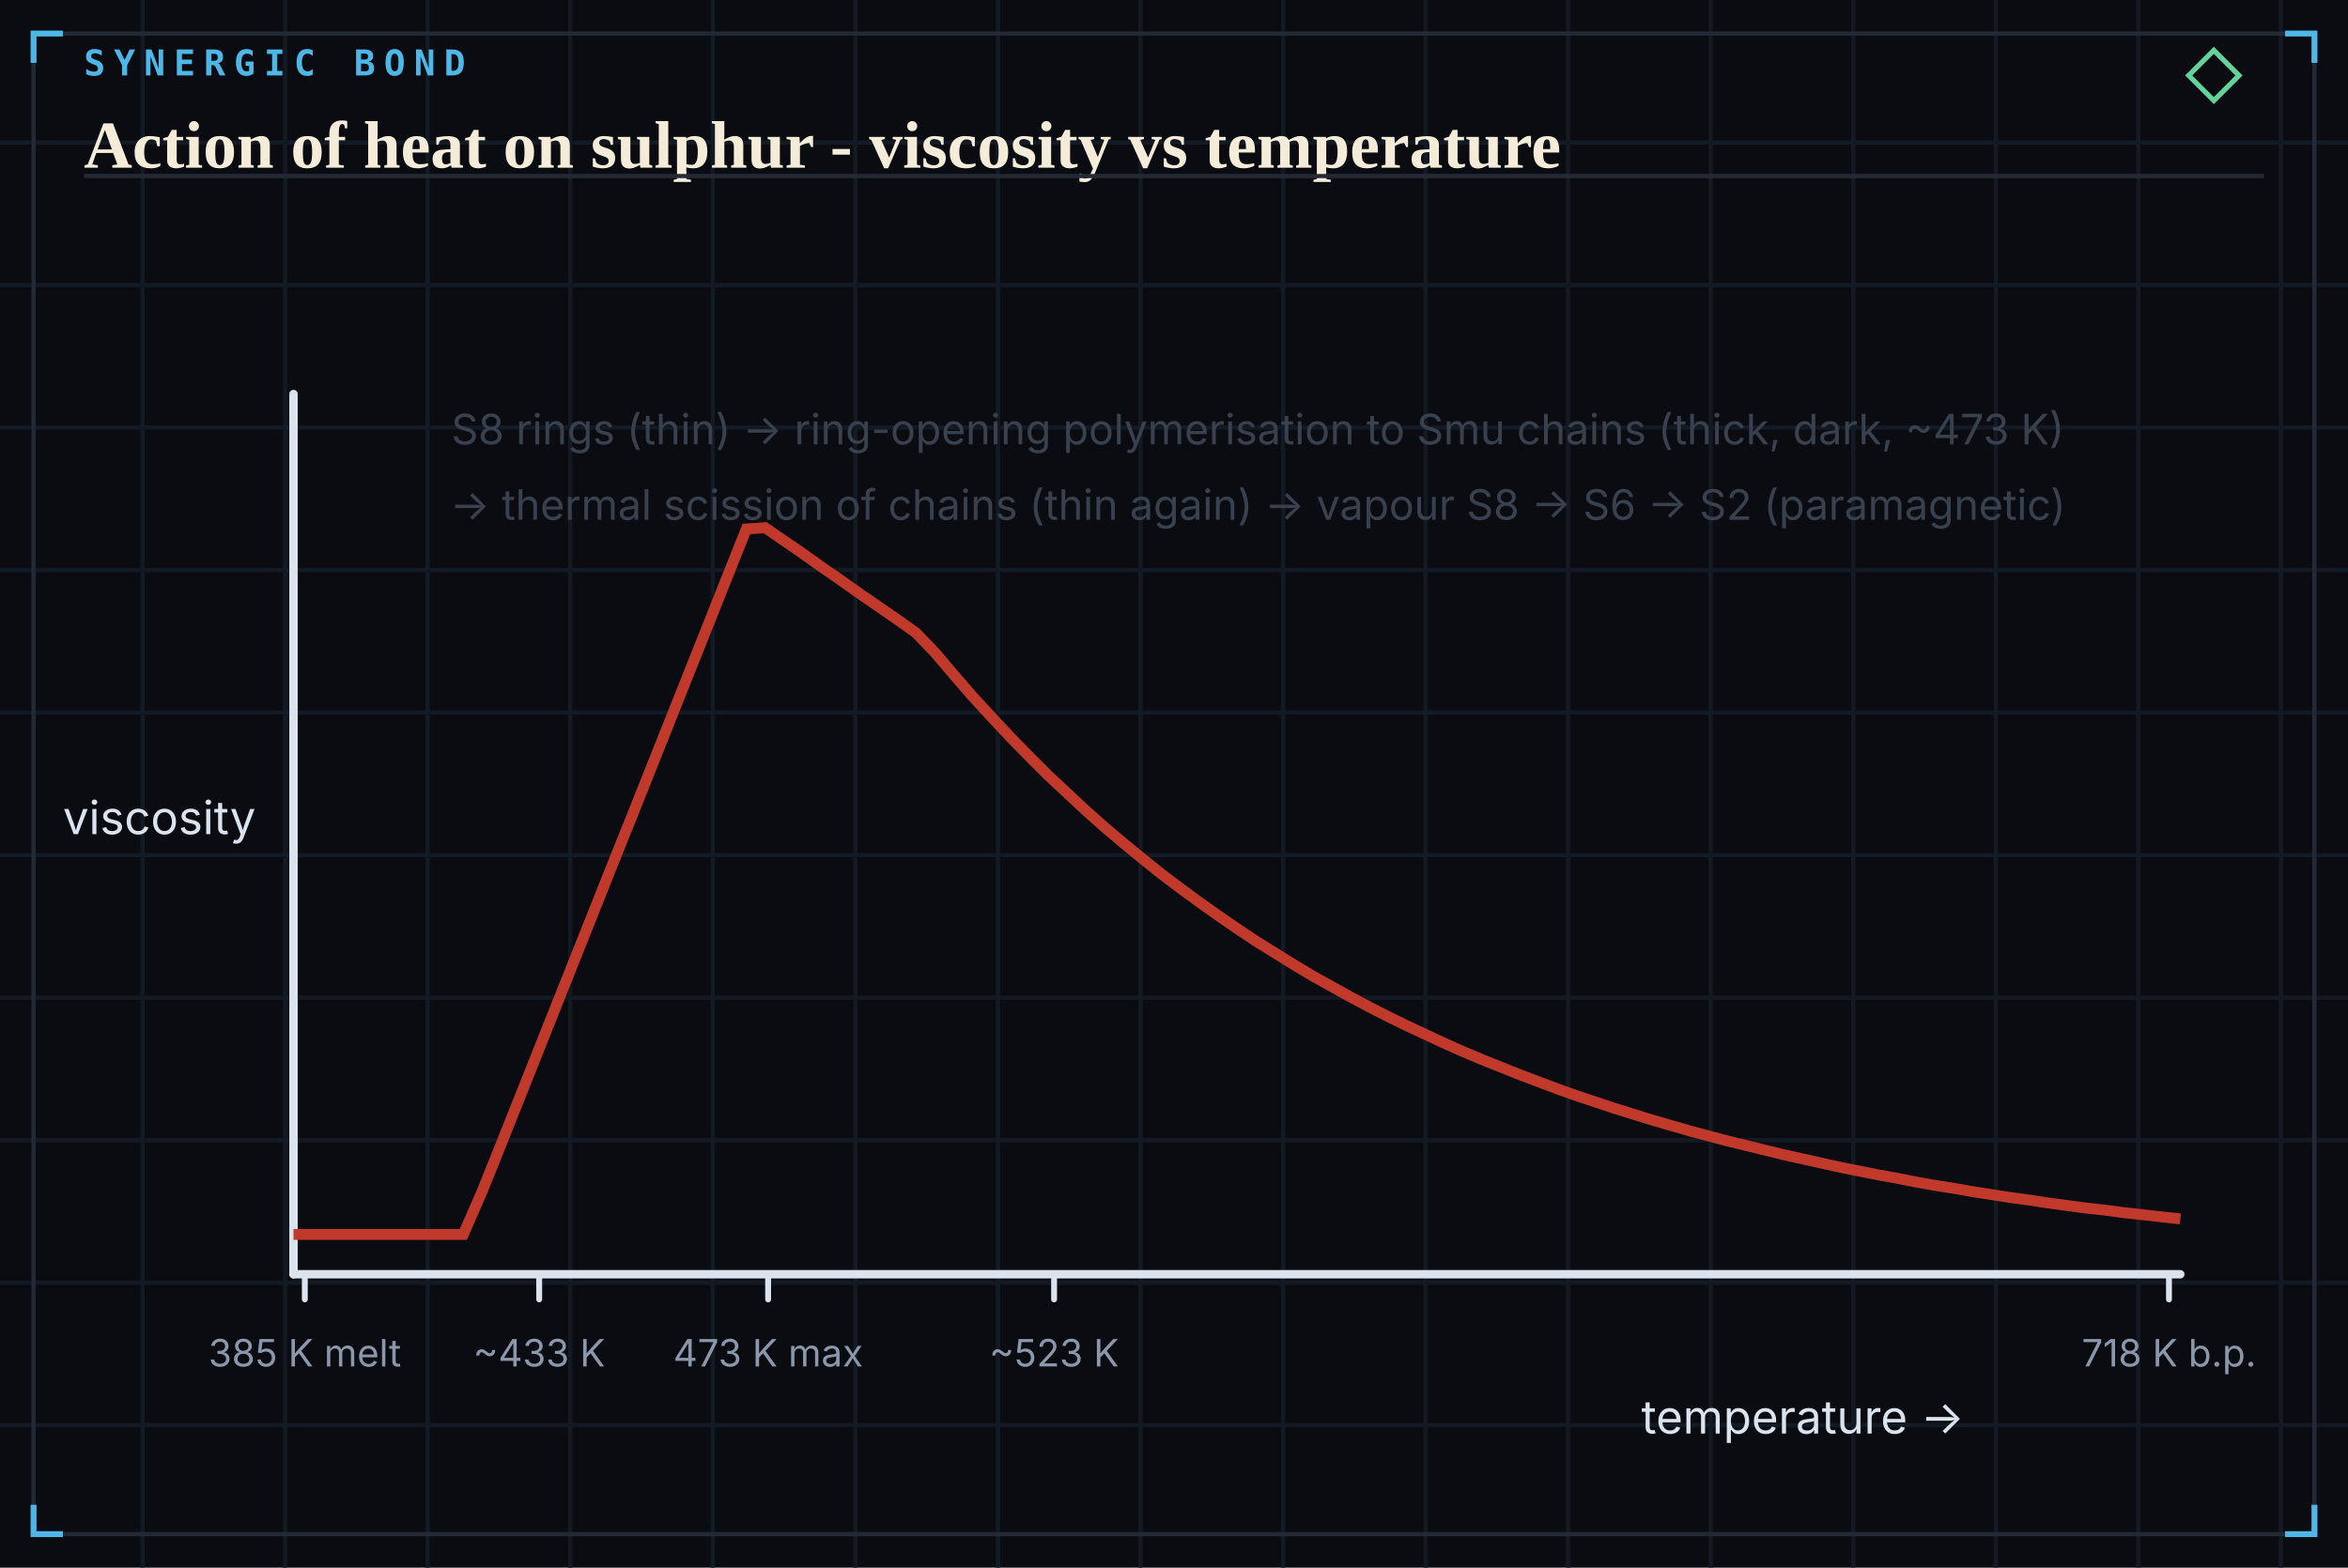
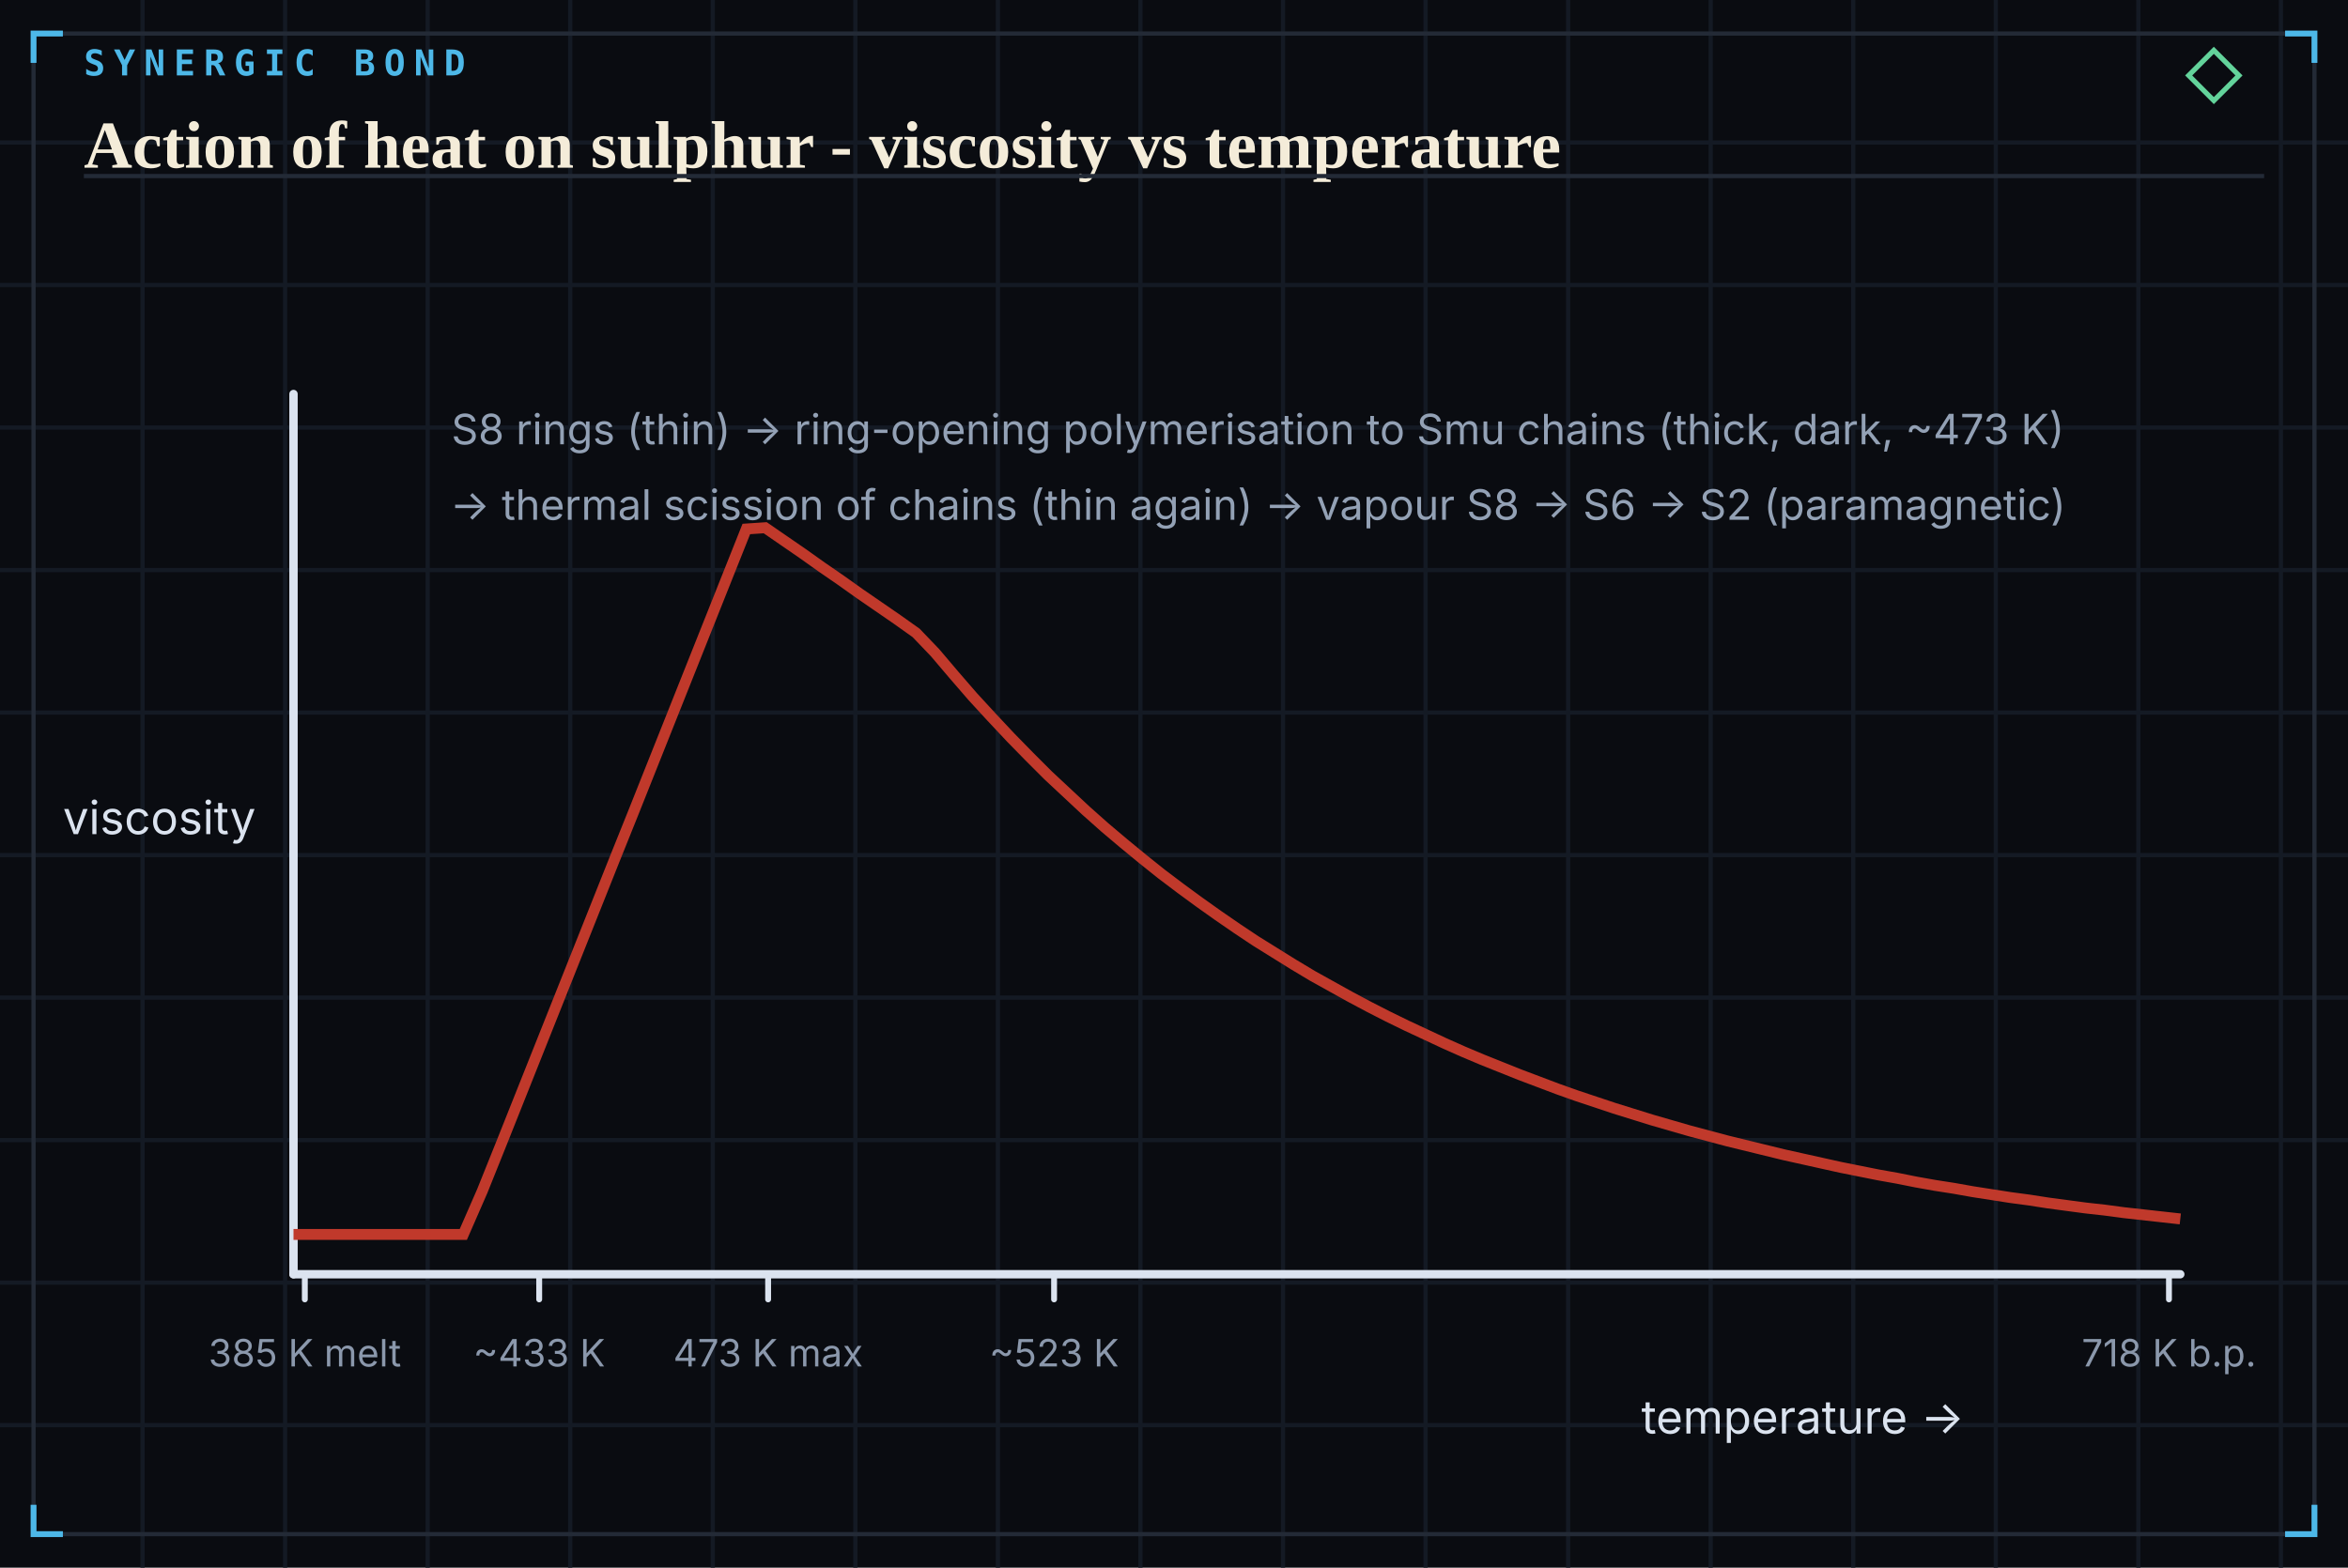
<svg xmlns="http://www.w3.org/2000/svg" width="560" height="374" viewBox="0 0 560 374" font-family="'Inter','Helvetica Neue',Arial,'DejaVu Sans',sans-serif">
  <rect width="560" height="374" fill="#0a0c11" />
  <g stroke="#141a24" stroke-width="1">
    <line x1="34" y1="0" x2="34" y2="374" />
    <line x1="68" y1="0" x2="68" y2="374" />
    <line x1="102" y1="0" x2="102" y2="374" />
    <line x1="136" y1="0" x2="136" y2="374" />
    <line x1="170" y1="0" x2="170" y2="374" />
    <line x1="204" y1="0" x2="204" y2="374" />
    <line x1="238" y1="0" x2="238" y2="374" />
    <line x1="272" y1="0" x2="272" y2="374" />
    <line x1="306" y1="0" x2="306" y2="374" />
    <line x1="340" y1="0" x2="340" y2="374" />
    <line x1="374" y1="0" x2="374" y2="374" />
    <line x1="408" y1="0" x2="408" y2="374" />
    <line x1="442" y1="0" x2="442" y2="374" />
    <line x1="476" y1="0" x2="476" y2="374" />
    <line x1="510" y1="0" x2="510" y2="374" />
    <line x1="544" y1="0" x2="544" y2="374" />
    <line x1="0" y1="34" x2="560" y2="34" />
    <line x1="0" y1="68" x2="560" y2="68" />
    <line x1="0" y1="102" x2="560" y2="102" />
    <line x1="0" y1="136" x2="560" y2="136" />
    <line x1="0" y1="170" x2="560" y2="170" />
    <line x1="0" y1="204" x2="560" y2="204" />
    <line x1="0" y1="238" x2="560" y2="238" />
    <line x1="0" y1="272" x2="560" y2="272" />
    <line x1="0" y1="306" x2="560" y2="306" />
    <line x1="0" y1="340" x2="560" y2="340" />
  </g>
  <rect x="8" y="8" width="544" height="358" fill="none" stroke="#232a36" stroke-width="1" />
  <path d="M 8 15 L 8 8 L 15 8" stroke="#4db8e8" stroke-width="1.4" fill="none" />
  <path d="M 552 15 L 552 8 L 545 8" stroke="#4db8e8" stroke-width="1.4" fill="none" />
  <path d="M 8 359 L 8 366 L 15 366" stroke="#4db8e8" stroke-width="1.4" fill="none" />
  <path d="M 552 359 L 552 366 L 545 366" stroke="#4db8e8" stroke-width="1.4" fill="none" />
  <text x="20" y="18" font-size="8.5" font-weight="bold" fill="#4db8e8" text-anchor="start" font-family="'SF Mono','DejaVu Sans Mono',ui-monospace,Menlo,monospace" letter-spacing="0.24em">SYNERGIC BOND</text>
  <path d="M 528 12 l 6 6 l -6 6 l -6 -6 z" fill="none" stroke="#63d39b" stroke-width="1.2" />
  <text x="20" y="40" font-size="16" font-weight="bold" fill="#f4ecd9" text-anchor="start" font-family="'Georgia','Times New Roman',serif">Action of heat on sulphur  -  viscosity vs temperature</text>
  <line x1="20" y1="42" x2="540" y2="42" stroke="#232a36" stroke-width="1" />
  <g transform="translate(0,34)">
    <line x1="70.0" y1="270.0" x2="520.0" y2="270.0" stroke="#dbe3ef" stroke-width="2" stroke-linecap="round" />
    <line x1="70.0" y1="270.0" x2="70.0" y2="60.0" stroke="#dbe3ef" stroke-width="2" stroke-linecap="round" />
-     <text x="430.0" y="308.0" font-size="11" font-weight="normal" fill="#dbe3ef" text-anchor="middle">temperature  -&gt;</text>
+     <text x="430.0" y="308.0" font-size="11" font-weight="normal" fill="#dbe3ef" text-anchor="middle">temperature  →</text>
    <text x="38.0" y="165.0" font-size="11" font-weight="normal" fill="#dbe3ef" text-anchor="middle">viscosity</text>
    <path d="M 70.0 260.5 L 74.5 260.5 L 79.0 260.5 L 83.5 260.5 L 88.0 260.5 L 92.5 260.5 L 97.0 260.5 L 101.5 260.5 L 106.0 260.5 L 110.5 260.5 L 115.0 250.2 L 119.5 239.0 L 124.0 227.7 L 128.5 216.4 L 133.0 205.1 L 137.5 193.8 L 142.0 182.5 L 146.5 171.2 L 151.0 160.0 L 155.5 148.7 L 160.0 137.4 L 164.5 126.1 L 169.0 114.8 L 173.5 103.5 L 178.0 92.2 L 182.5 91.9 L 187.0 95.0 L 191.5 98.1 L 196.0 101.3 L 200.5 104.4 L 205.0 107.6 L 209.5 110.7 L 214.0 113.8 L 218.5 117.0 L 223.0 121.7 L 227.5 127.0 L 232.0 132.2 L 236.5 137.1 L 241.0 141.9 L 245.5 146.5 L 250.0 151.0 L 254.5 155.2 L 259.0 159.4 L 263.5 163.4 L 268.0 167.2 L 272.5 170.9 L 277.0 174.5 L 281.5 177.9 L 286.0 181.2 L 290.5 184.4 L 295.0 187.5 L 299.5 190.5 L 304.0 193.3 L 308.5 196.1 L 313.0 198.8 L 317.5 201.3 L 322.0 203.8 L 326.5 206.2 L 331.0 208.5 L 335.5 210.7 L 340.0 212.8 L 344.5 214.9 L 349.0 216.9 L 353.5 218.8 L 358.0 220.6 L 362.5 222.4 L 367.0 224.1 L 371.5 225.8 L 376.0 227.4 L 380.5 228.9 L 385.0 230.4 L 389.5 231.8 L 394.0 233.2 L 398.5 234.5 L 403.0 235.8 L 407.5 237.0 L 412.0 238.2 L 416.5 239.3 L 421.0 240.4 L 425.5 241.5 L 430.0 242.5 L 434.5 243.5 L 439.0 244.5 L 443.5 245.4 L 448.0 246.3 L 452.5 247.1 L 457.0 248.0 L 461.5 248.8 L 466.0 249.5 L 470.5 250.3 L 475.0 251.0 L 479.5 251.7 L 484.0 252.3 L 488.5 253.0 L 493.0 253.6 L 497.5 254.2 L 502.0 254.7 L 506.5 255.3 L 511.0 255.8 L 515.5 256.3 L 520.0 256.8" fill="none" stroke="#c0392b" stroke-width="2.6" />
    <line x1="72.7" y1="270.0" x2="72.7" y2="276.0" stroke="#dbe3ef" stroke-width="1.4" stroke-linecap="round" />
    <text x="72.7" y="292.0" font-size="9" font-weight="normal" fill="#8b98ac" text-anchor="middle">385 K melt</text>
    <line x1="128.6" y1="270.0" x2="128.6" y2="276.0" stroke="#dbe3ef" stroke-width="1.4" stroke-linecap="round" />
    <text x="128.6" y="292.0" font-size="9" font-weight="normal" fill="#8b98ac" text-anchor="middle">~433 K</text>
    <line x1="183.2" y1="270.0" x2="183.2" y2="276.0" stroke="#dbe3ef" stroke-width="1.4" stroke-linecap="round" />
    <text x="183.2" y="292.0" font-size="9" font-weight="normal" fill="#8b98ac" text-anchor="middle">473 K max</text>
    <line x1="251.4" y1="270.0" x2="251.4" y2="276.0" stroke="#dbe3ef" stroke-width="1.4" stroke-linecap="round" />
    <text x="251.4" y="292.0" font-size="9" font-weight="normal" fill="#8b98ac" text-anchor="middle">~523 K</text>
    <line x1="517.3" y1="270.0" x2="517.3" y2="276.0" stroke="#dbe3ef" stroke-width="1.4" stroke-linecap="round" />
    <text x="517.3" y="292.0" font-size="9" font-weight="normal" fill="#8b98ac" text-anchor="middle">718 K b.p.</text>
-     <text x="300.0" y="72.0" font-size="10" font-weight="normal" fill="#39414f" text-anchor="middle">S8 rings (thin)  -&gt;  ring-opening polymerisation to Smu chains (thick, dark, ~473 K)</text>
-     <text x="300.0" y="90.0" font-size="10" font-weight="normal" fill="#39414f" text-anchor="middle">-&gt;  thermal scission of chains (thin again)  -&gt;  vapour S8 -&gt; S6 -&gt; S2 (paramagnetic)</text>
+     <text x="300.0" y="72.0" font-size="10" font-weight="normal" fill="#93a1b5" text-anchor="middle">S8 rings (thin)  →  ring-opening polymerisation to Smu chains (thick, dark, ~473 K)</text>
+     <text x="300.0" y="90.0" font-size="10" font-weight="normal" fill="#93a1b5" text-anchor="middle">→  thermal scission of chains (thin again)  →  vapour S8 → S6 → S2 (paramagnetic)</text>
  </g>
</svg>
